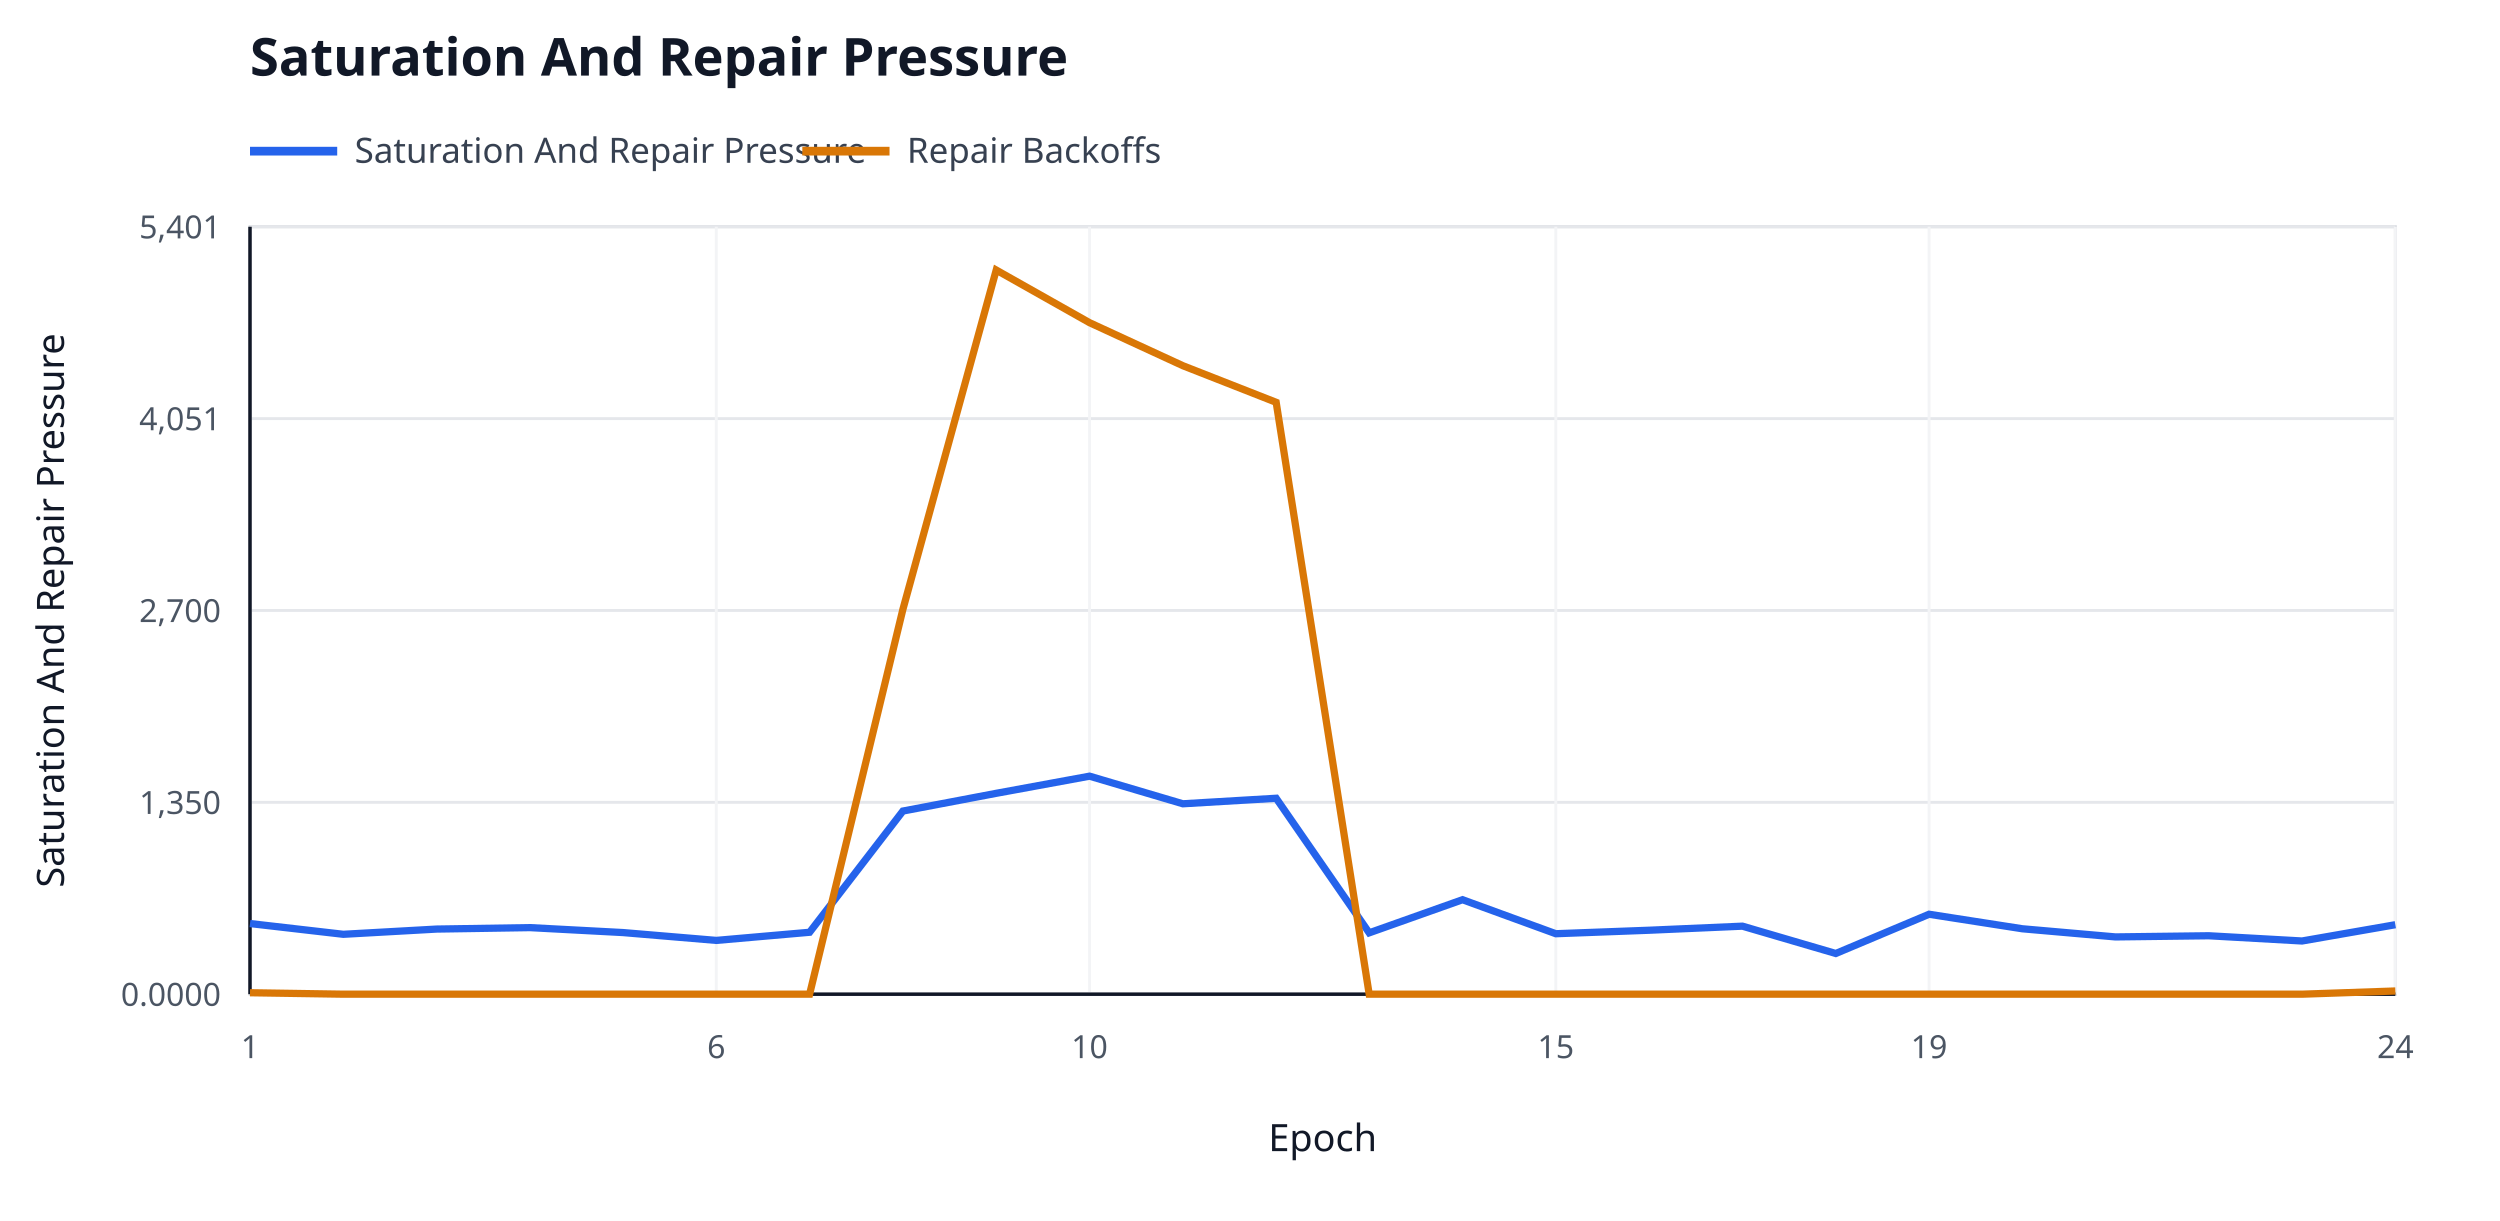
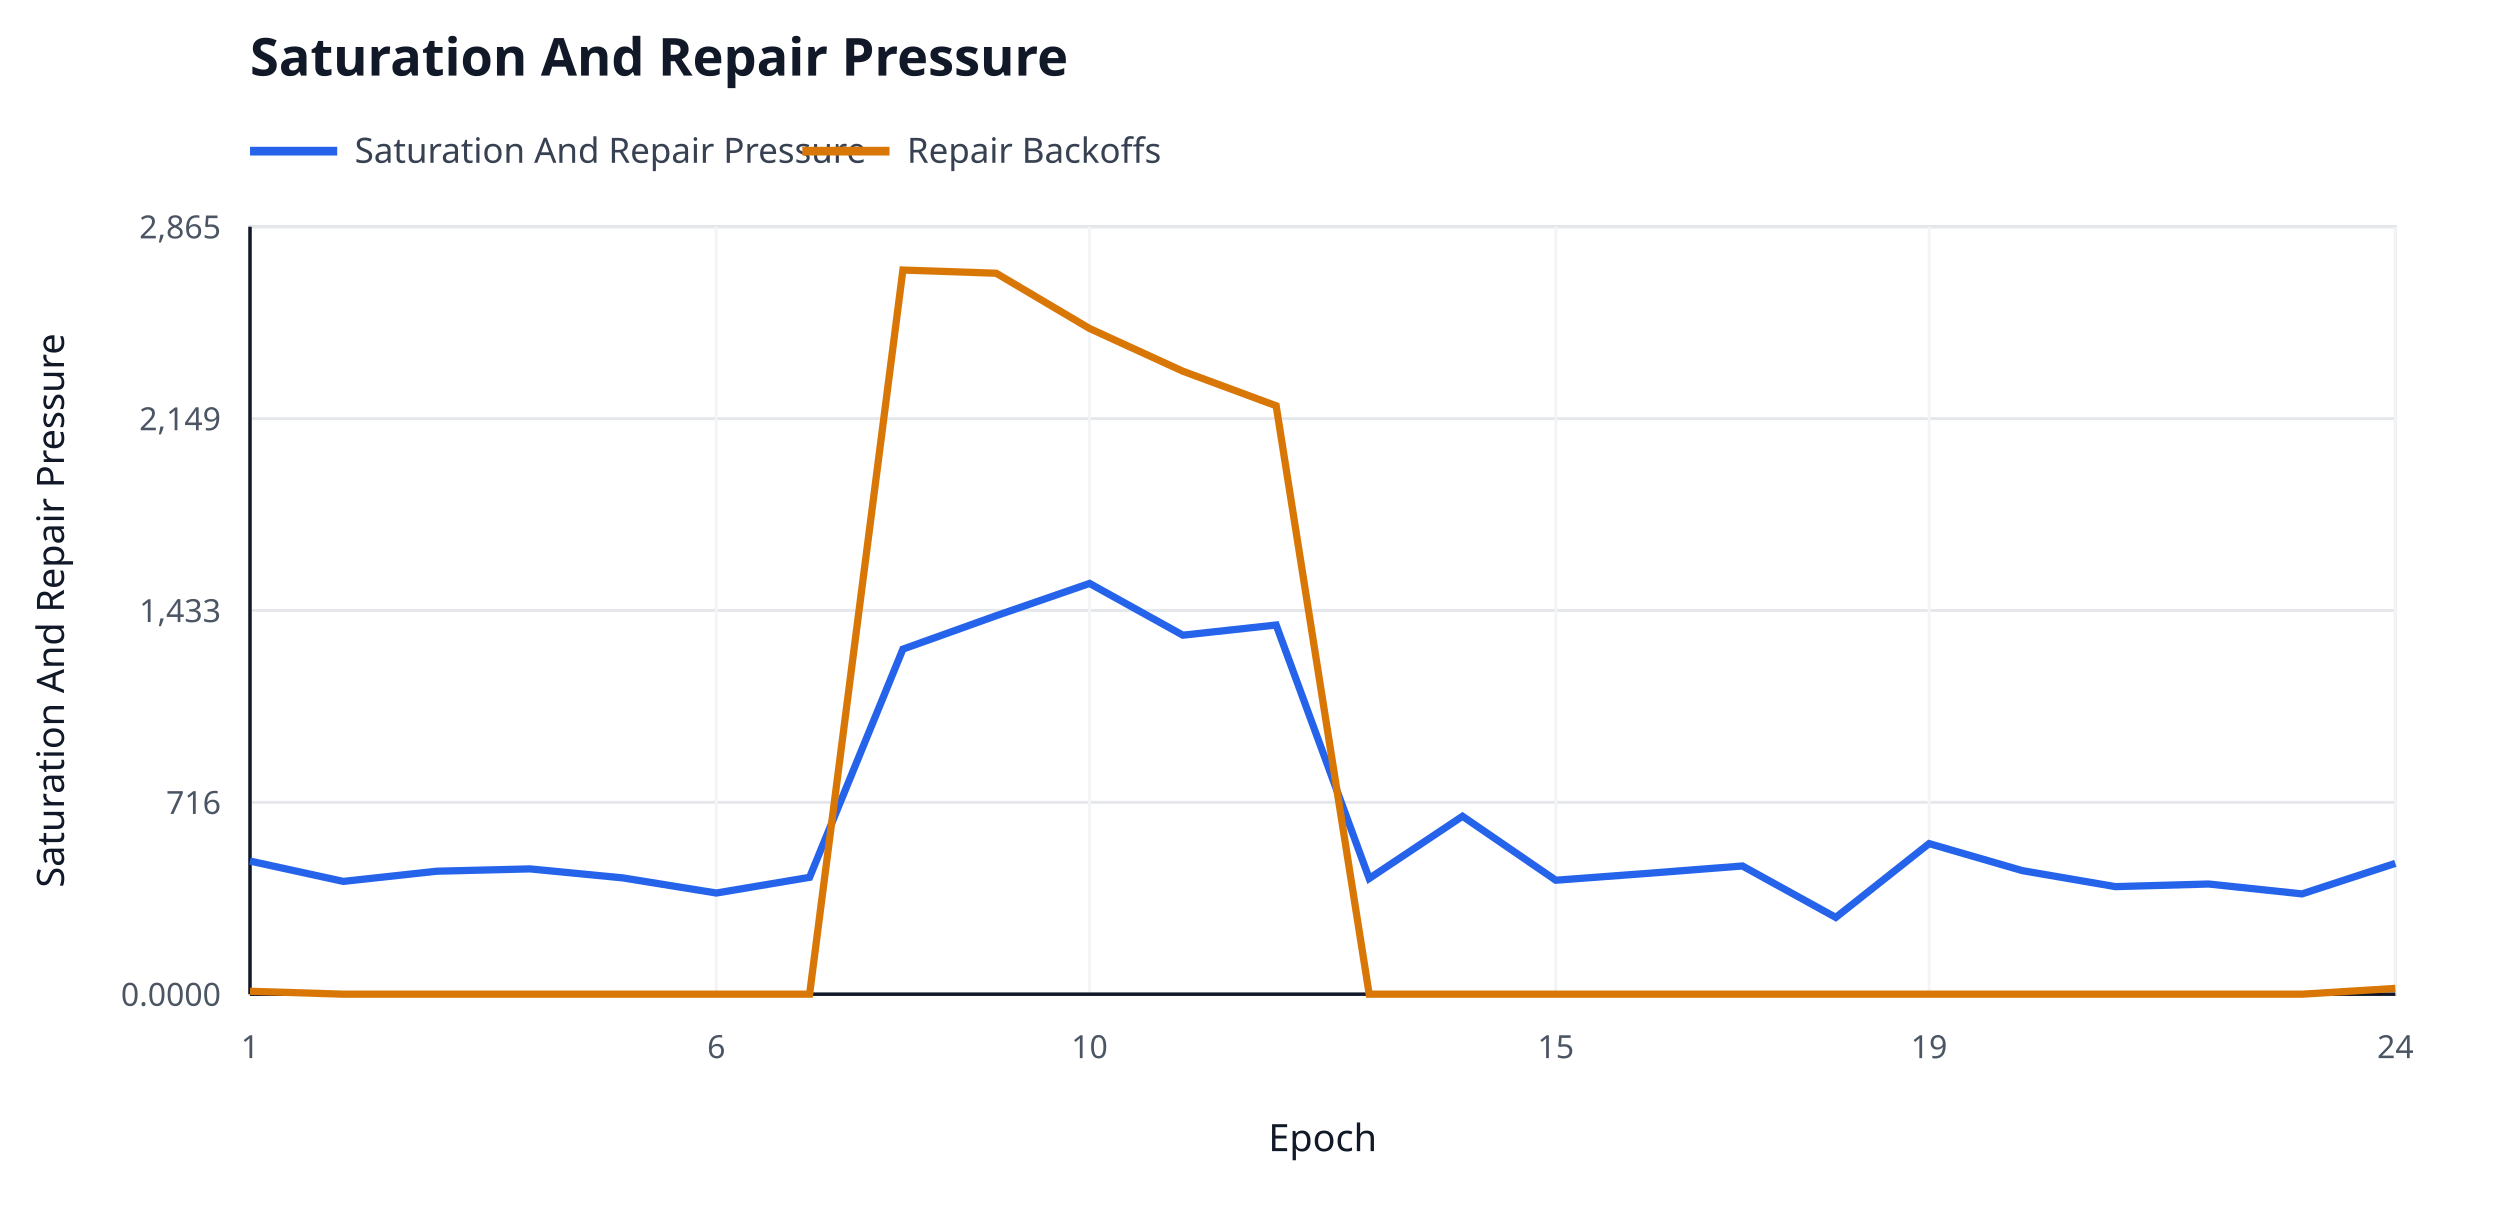
<svg xmlns="http://www.w3.org/2000/svg" width="860" height="420" viewBox="0 0 860 420">
  <rect width="100%" height="100%" fill="#ffffff" />
  <text x="86" y="26" font-family="sans-serif" font-size="18" font-weight="700" fill="#111827">Saturation And Repair Pressure</text>
  <line x1="86" y1="52" x2="116" y2="52" stroke="#2563eb" stroke-width="3" />
  <text x="122" y="56" font-family="sans-serif" font-size="12" fill="#374151">Saturation And Repair Pressure</text>
  <line x1="276" y1="52" x2="306" y2="52" stroke="#d97706" stroke-width="3" />
  <text x="312" y="56" font-family="sans-serif" font-size="12" fill="#374151">Repair Backoffs</text>
  <rect x="86" y="78" width="738" height="264" fill="#ffffff" stroke="#d1d5db" />
  <line x1="86" y1="342.0" x2="824" y2="342.0" stroke="#e5e7eb" stroke-width="1" />
  <text x="76" y="346.0" font-family="sans-serif" font-size="11" text-anchor="end" fill="#4b5563">0.0000</text>
  <line x1="86" y1="276.0" x2="824" y2="276.0" stroke="#e5e7eb" stroke-width="1" />
-   <text x="76" y="280.0" font-family="sans-serif" font-size="11" text-anchor="end" fill="#4b5563">1,350</text>
+   <text x="76" y="280.0" font-family="sans-serif" font-size="11" text-anchor="end" fill="#4b5563">716</text>
  <line x1="86" y1="210.0" x2="824" y2="210.0" stroke="#e5e7eb" stroke-width="1" />
-   <text x="76" y="214.0" font-family="sans-serif" font-size="11" text-anchor="end" fill="#4b5563">2,700</text>
+   <text x="76" y="214.0" font-family="sans-serif" font-size="11" text-anchor="end" fill="#4b5563">1,433</text>
  <line x1="86" y1="144.0" x2="824" y2="144.0" stroke="#e5e7eb" stroke-width="1" />
-   <text x="76" y="148.0" font-family="sans-serif" font-size="11" text-anchor="end" fill="#4b5563">4,051</text>
+   <text x="76" y="148.0" font-family="sans-serif" font-size="11" text-anchor="end" fill="#4b5563">2,149</text>
  <line x1="86" y1="78.0" x2="824" y2="78.0" stroke="#e5e7eb" stroke-width="1" />
-   <text x="76" y="82.0" font-family="sans-serif" font-size="11" text-anchor="end" fill="#4b5563">5,401</text>
+   <text x="76" y="82.0" font-family="sans-serif" font-size="11" text-anchor="end" fill="#4b5563">2,865</text>
  <line x1="86.0" y1="78" x2="86.0" y2="342" stroke="#f3f4f6" stroke-width="1" />
  <text x="86.0" y="364" font-family="sans-serif" font-size="11" text-anchor="middle" fill="#4b5563">1</text>
  <line x1="246.4" y1="78" x2="246.4" y2="342" stroke="#f3f4f6" stroke-width="1" />
  <text x="246.4" y="364" font-family="sans-serif" font-size="11" text-anchor="middle" fill="#4b5563">6</text>
  <line x1="374.8" y1="78" x2="374.8" y2="342" stroke="#f3f4f6" stroke-width="1" />
  <text x="374.8" y="364" font-family="sans-serif" font-size="11" text-anchor="middle" fill="#4b5563">10</text>
  <line x1="535.2" y1="78" x2="535.2" y2="342" stroke="#f3f4f6" stroke-width="1" />
  <text x="535.2" y="364" font-family="sans-serif" font-size="11" text-anchor="middle" fill="#4b5563">15</text>
  <line x1="663.6" y1="78" x2="663.6" y2="342" stroke="#f3f4f6" stroke-width="1" />
  <text x="663.6" y="364" font-family="sans-serif" font-size="11" text-anchor="middle" fill="#4b5563">19</text>
  <line x1="824.0" y1="78" x2="824.0" y2="342" stroke="#f3f4f6" stroke-width="1" />
  <text x="824.0" y="364" font-family="sans-serif" font-size="11" text-anchor="middle" fill="#4b5563">24</text>
  <line x1="86" y1="342" x2="824" y2="342" stroke="#111827" stroke-width="1.2" />
  <line x1="86" y1="78" x2="86" y2="342" stroke="#111827" stroke-width="1.2" />
  <text x="455.0" y="396" font-family="sans-serif" font-size="13" text-anchor="middle" fill="#111827">Epoch</text>
  <text transform="translate(22 210.0) rotate(-90)" font-family="sans-serif" font-size="13" text-anchor="middle" fill="#111827">Saturation And Repair Pressure</text>
-   <polyline fill="none" stroke="#2563eb" stroke-width="2.5" points="86.0,317.7 118.1,321.4 150.2,319.6 182.3,319.1 214.3,320.8 246.4,323.5 278.5,320.7 310.6,279.0 342.7,272.9 374.8,267.0 406.9,276.5 439.0,274.6 471.0,320.9 503.1,309.5 535.2,321.2 567.3,320.0 599.4,318.6 631.5,328.0 663.6,314.5 695.7,319.5 727.7,322.3 759.8,321.9 791.9,323.7 824.0,318.1" />
-   <polyline fill="none" stroke="#d97706" stroke-width="2.5" points="86.0,341.5 118.1,342.0 150.2,342.0 182.3,342.0 214.3,342.0 246.4,342.0 278.5,342.0 310.6,209.6 342.7,92.9 374.8,111.0 406.9,125.8 439.0,138.4 471.0,342.0 503.1,342.0 535.2,342.0 567.3,342.0 599.4,342.0 631.5,342.0 663.6,342.0 695.7,342.0 727.7,342.0 759.8,342.0 791.9,342.0 824.0,340.9" />
+   <polyline fill="none" stroke="#2563eb" stroke-width="2.5" points="86.0,296.2 118.1,303.2 150.2,299.7 182.3,298.9 214.3,302.0 246.4,307.2 278.5,301.8 310.6,223.3 342.7,211.8 374.8,200.7 406.9,218.5 439.0,215.0 471.0,302.2 503.1,280.8 535.2,302.8 567.3,300.4 599.4,297.9 631.5,315.6 663.6,290.2 695.7,299.5 727.7,305.0 759.8,304.1 791.9,307.5 824.0,297.0" />
+   <polyline fill="none" stroke="#d97706" stroke-width="2.5" points="86.0,341.0 118.1,342.0 150.2,342.0 182.3,342.0 214.3,342.0 246.4,342.0 278.5,342.0 310.6,92.9 342.7,94.0 374.8,113.0 406.9,127.7 439.0,139.6 471.0,342.0 503.1,342.0 535.2,342.0 567.3,342.0 599.4,342.0 631.5,342.0 663.6,342.0 695.7,342.0 727.7,342.0 759.8,342.0 791.9,342.0 824.0,340.0" />
</svg>
